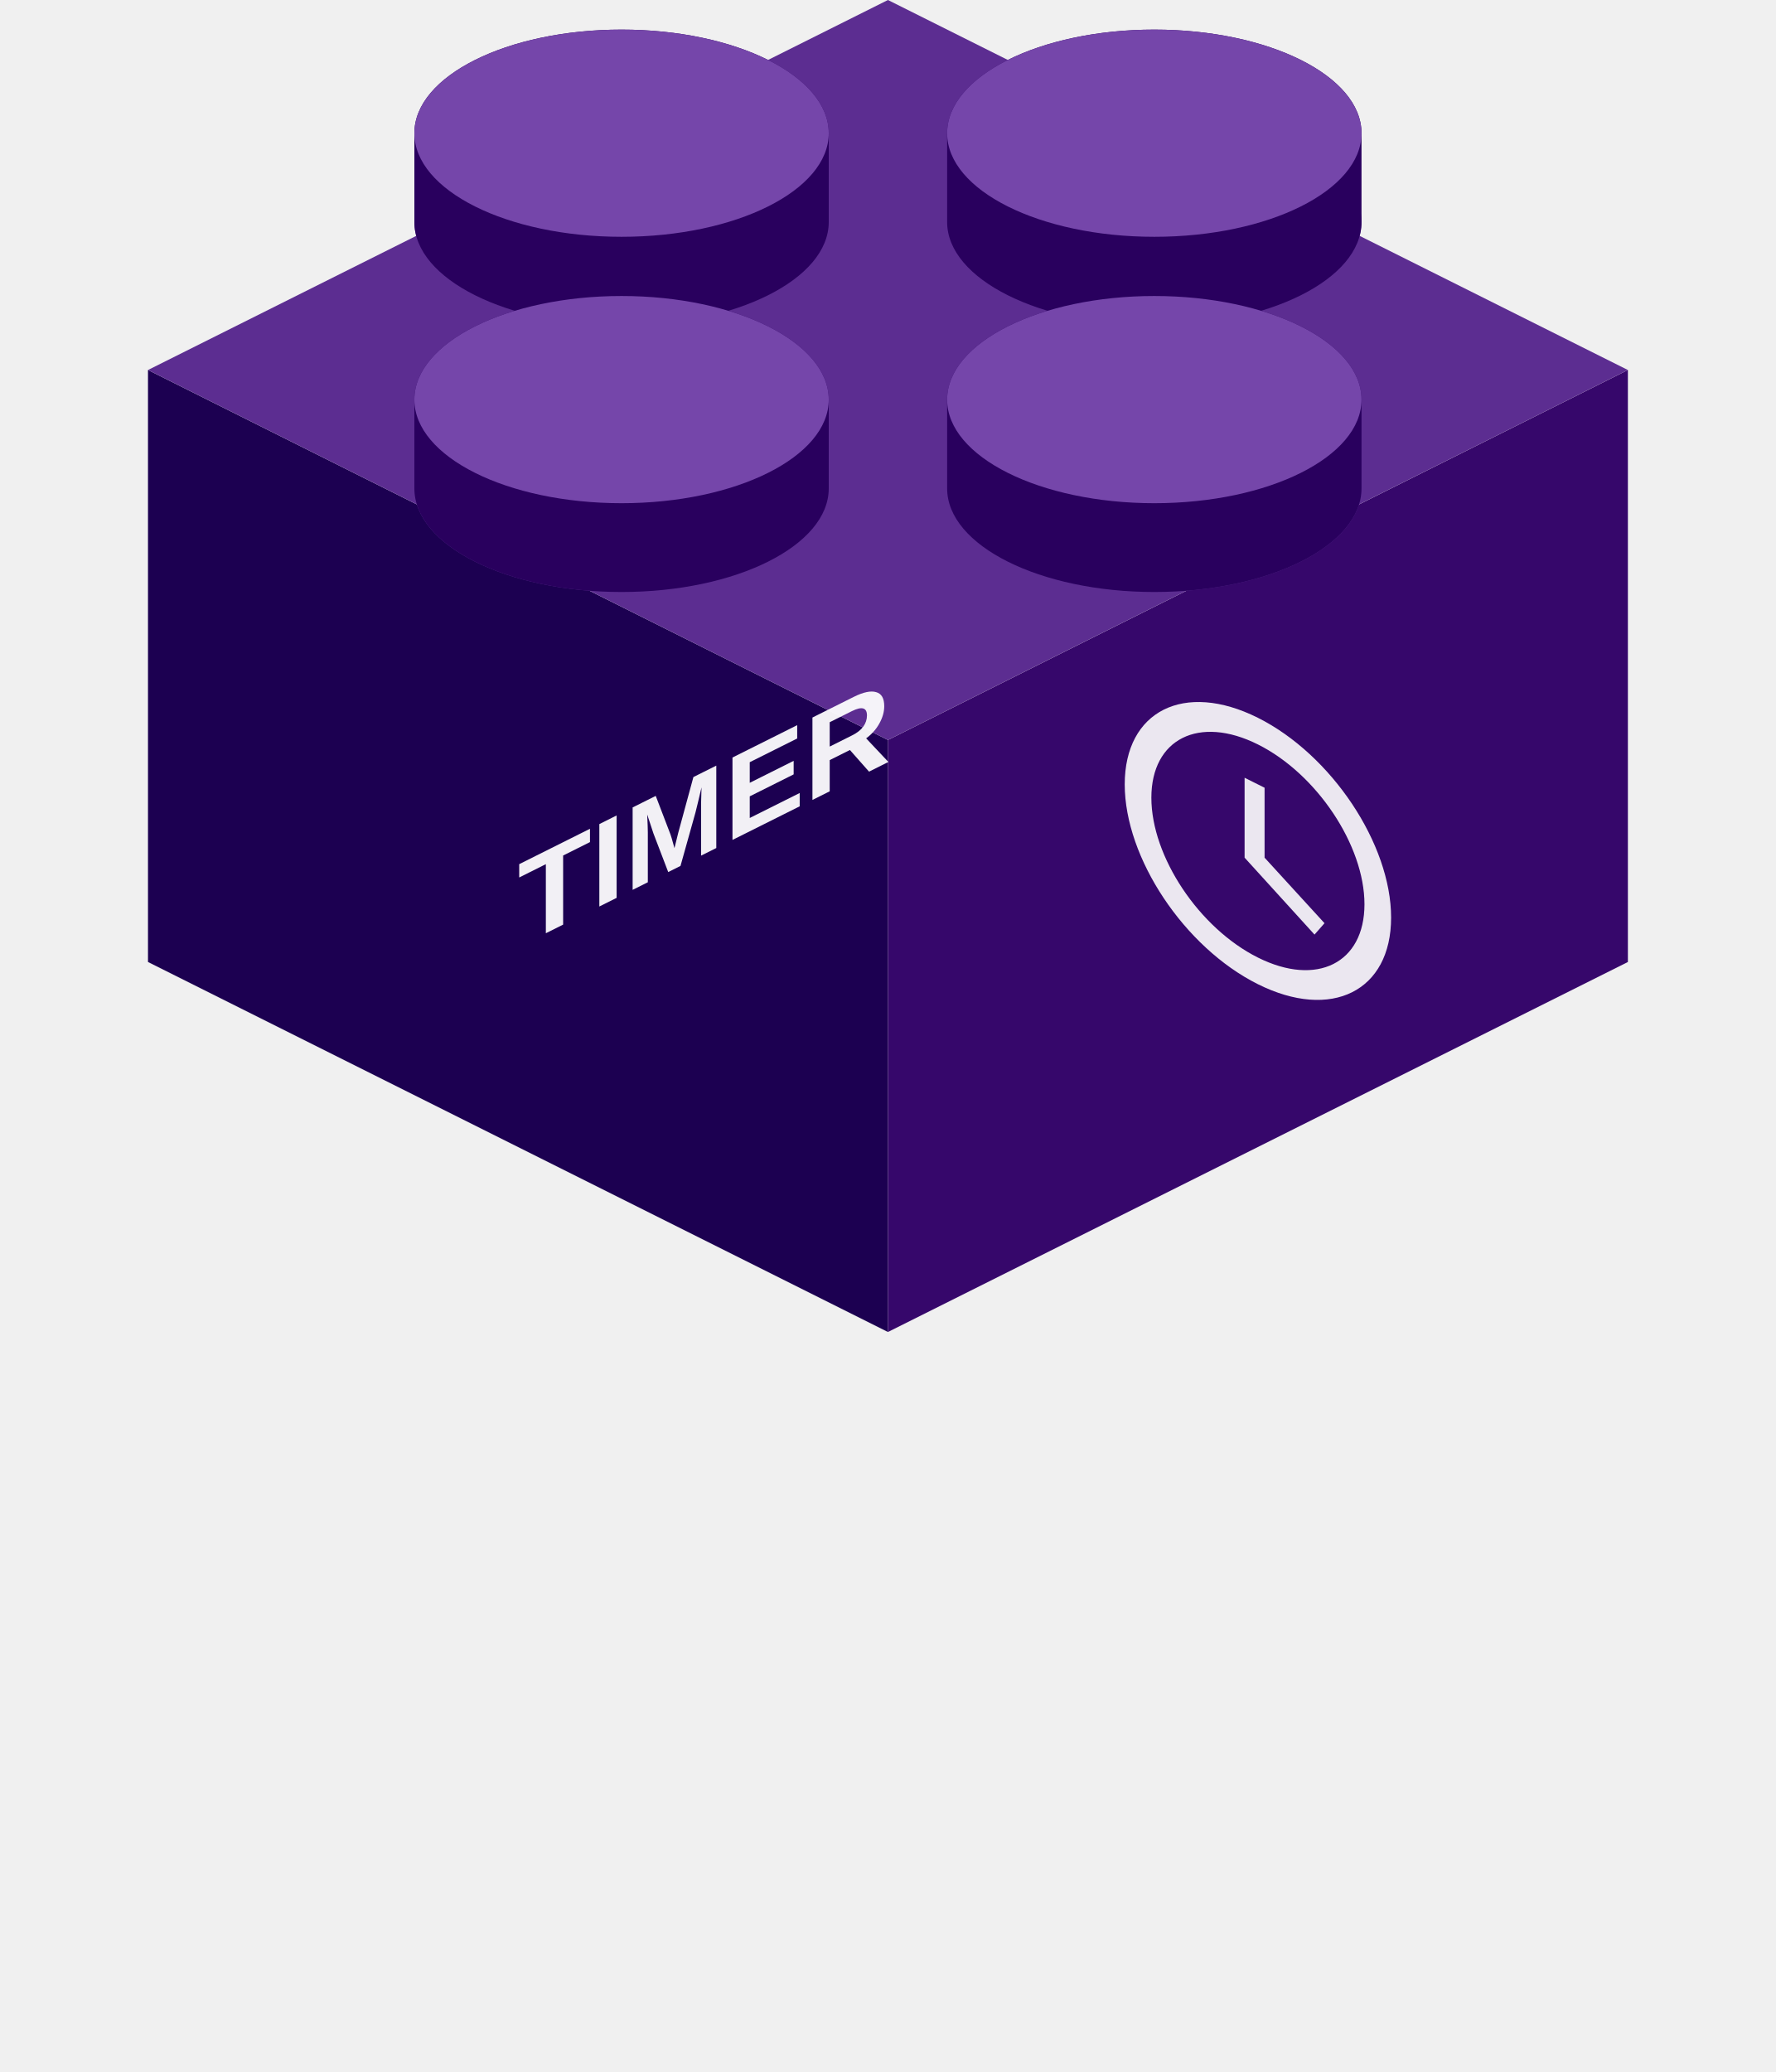
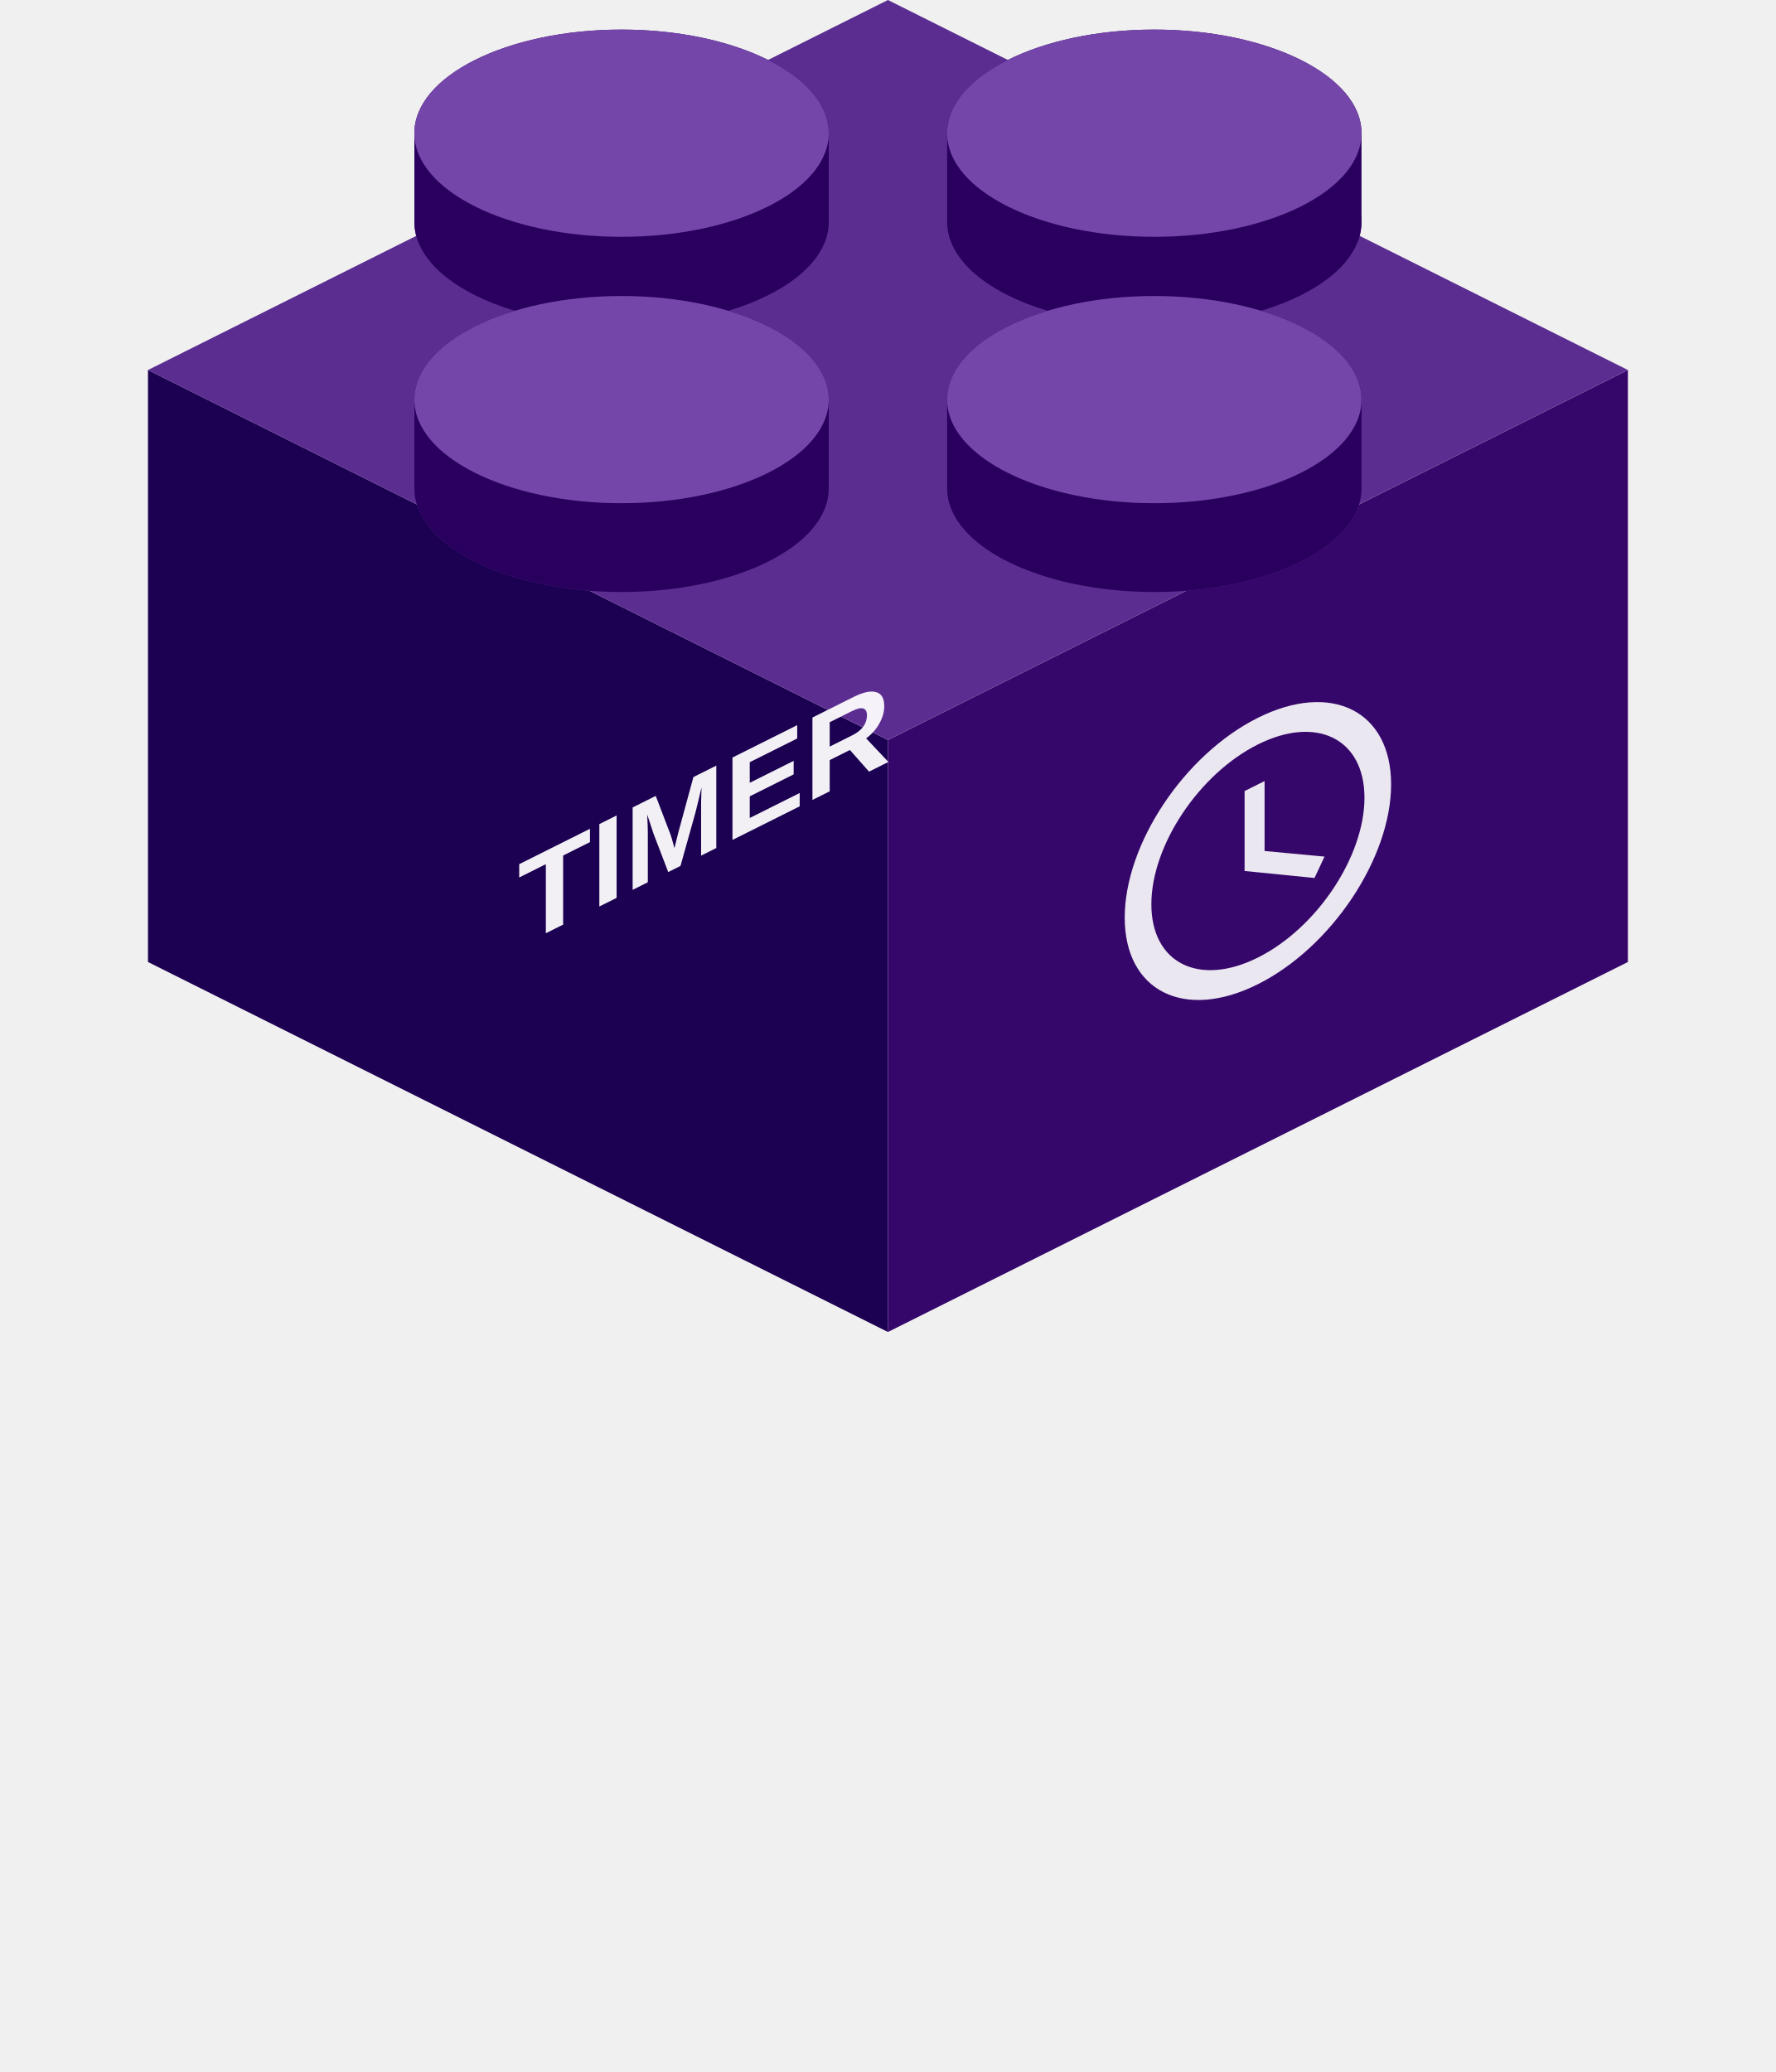
<svg xmlns="http://www.w3.org/2000/svg" viewBox="0 0 120 140">
  <g>
    <polygon points="10,25 10,65 60,90 60,50" fill="#1c0051" />
    <polygon points="60,50 60,90 110,65 110,25" fill="#36076b" />
    <polygon points="60,0 10,25 60,50 110,25" fill="#5C2D91" />
    <g transform="translate(42, 15)">
      <ellipse cx="0" cy="0" rx="14" ry="7" fill="#5C2D91" />
      <path d="M -14 0 L -14 -6 A 14 7 0 0 1 14 -6 L 14 0 A 14 7 0 0 1 -14 0 Z" fill="#29005e" />
      <ellipse cx="0" cy="-6" rx="14" ry="7" fill="#7546aa" />
    </g>
    <g transform="translate(78, 15)">
      <ellipse cx="0" cy="0" rx="14" ry="7" fill="#5C2D91" />
      <path d="M -14 0 L -14 -6 A 14 7 0 0 1 14 -6 L 14 0 A 14 7 0 0 1 -14 0 Z" fill="#29005e" />
      <ellipse cx="0" cy="-6" rx="14" ry="7" fill="#7546aa" />
    </g>
    <g transform="translate(42, 33)">
      <ellipse cx="0" cy="0" rx="14" ry="7" fill="#5C2D91" />
      <path d="M -14 0 L -14 -6 A 14 7 0 0 1 14 -6 L 14 0 A 14 7 0 0 1 -14 0 Z" fill="#29005e" />
      <ellipse cx="0" cy="-6" rx="14" ry="7" fill="#7546aa" />
    </g>
    <g transform="translate(78, 33)">
      <ellipse cx="0" cy="0" rx="14" ry="7" fill="#5C2D91" />
      <path d="M -14 0 L -14 -6 A 14 7 0 0 1 14 -6 L 14 0 A 14 7 0 0 1 -14 0 Z" fill="#29005e" />
      <ellipse cx="0" cy="-6" rx="14" ry="7" fill="#7546aa" />
    </g>
    <g transform="translate(35, 64) skewY(-26.565) scale(0.9)">
      <text x="0" y="0" fill="#FFFFFF" fill-opacity="0.94" font-family="Fredoka, 'Varela Round', Arial, sans-serif" font-size="9" font-weight="800">
        TIMER
      </text>
    </g>
-     <g transform="translate(85, 57.5) skewY(26.565) scale(0.9)">
+     <g transform="translate(85, 57.5) skewY(-26.565) scale(0.9)">
      <g transform="translate(-12, -12)">
        <path d="M11.99 2C6.47 2 2 6.48 2 12s4.47 10 9.99 10C17.52 22 22 17.52 22 12S17.52 2 11.99 2zM12 20c-4.42 0-8-3.58-8-8s3.58-8 8-8 8 3.58 8 8-3.58 8-8 8zm.5-13H11v6l5.25 3.15.75-1.23-4.5-2.67z" fill="#FFFFFF" fill-opacity="0.9" />
      </g>
    </g>
  </g>
</svg>
